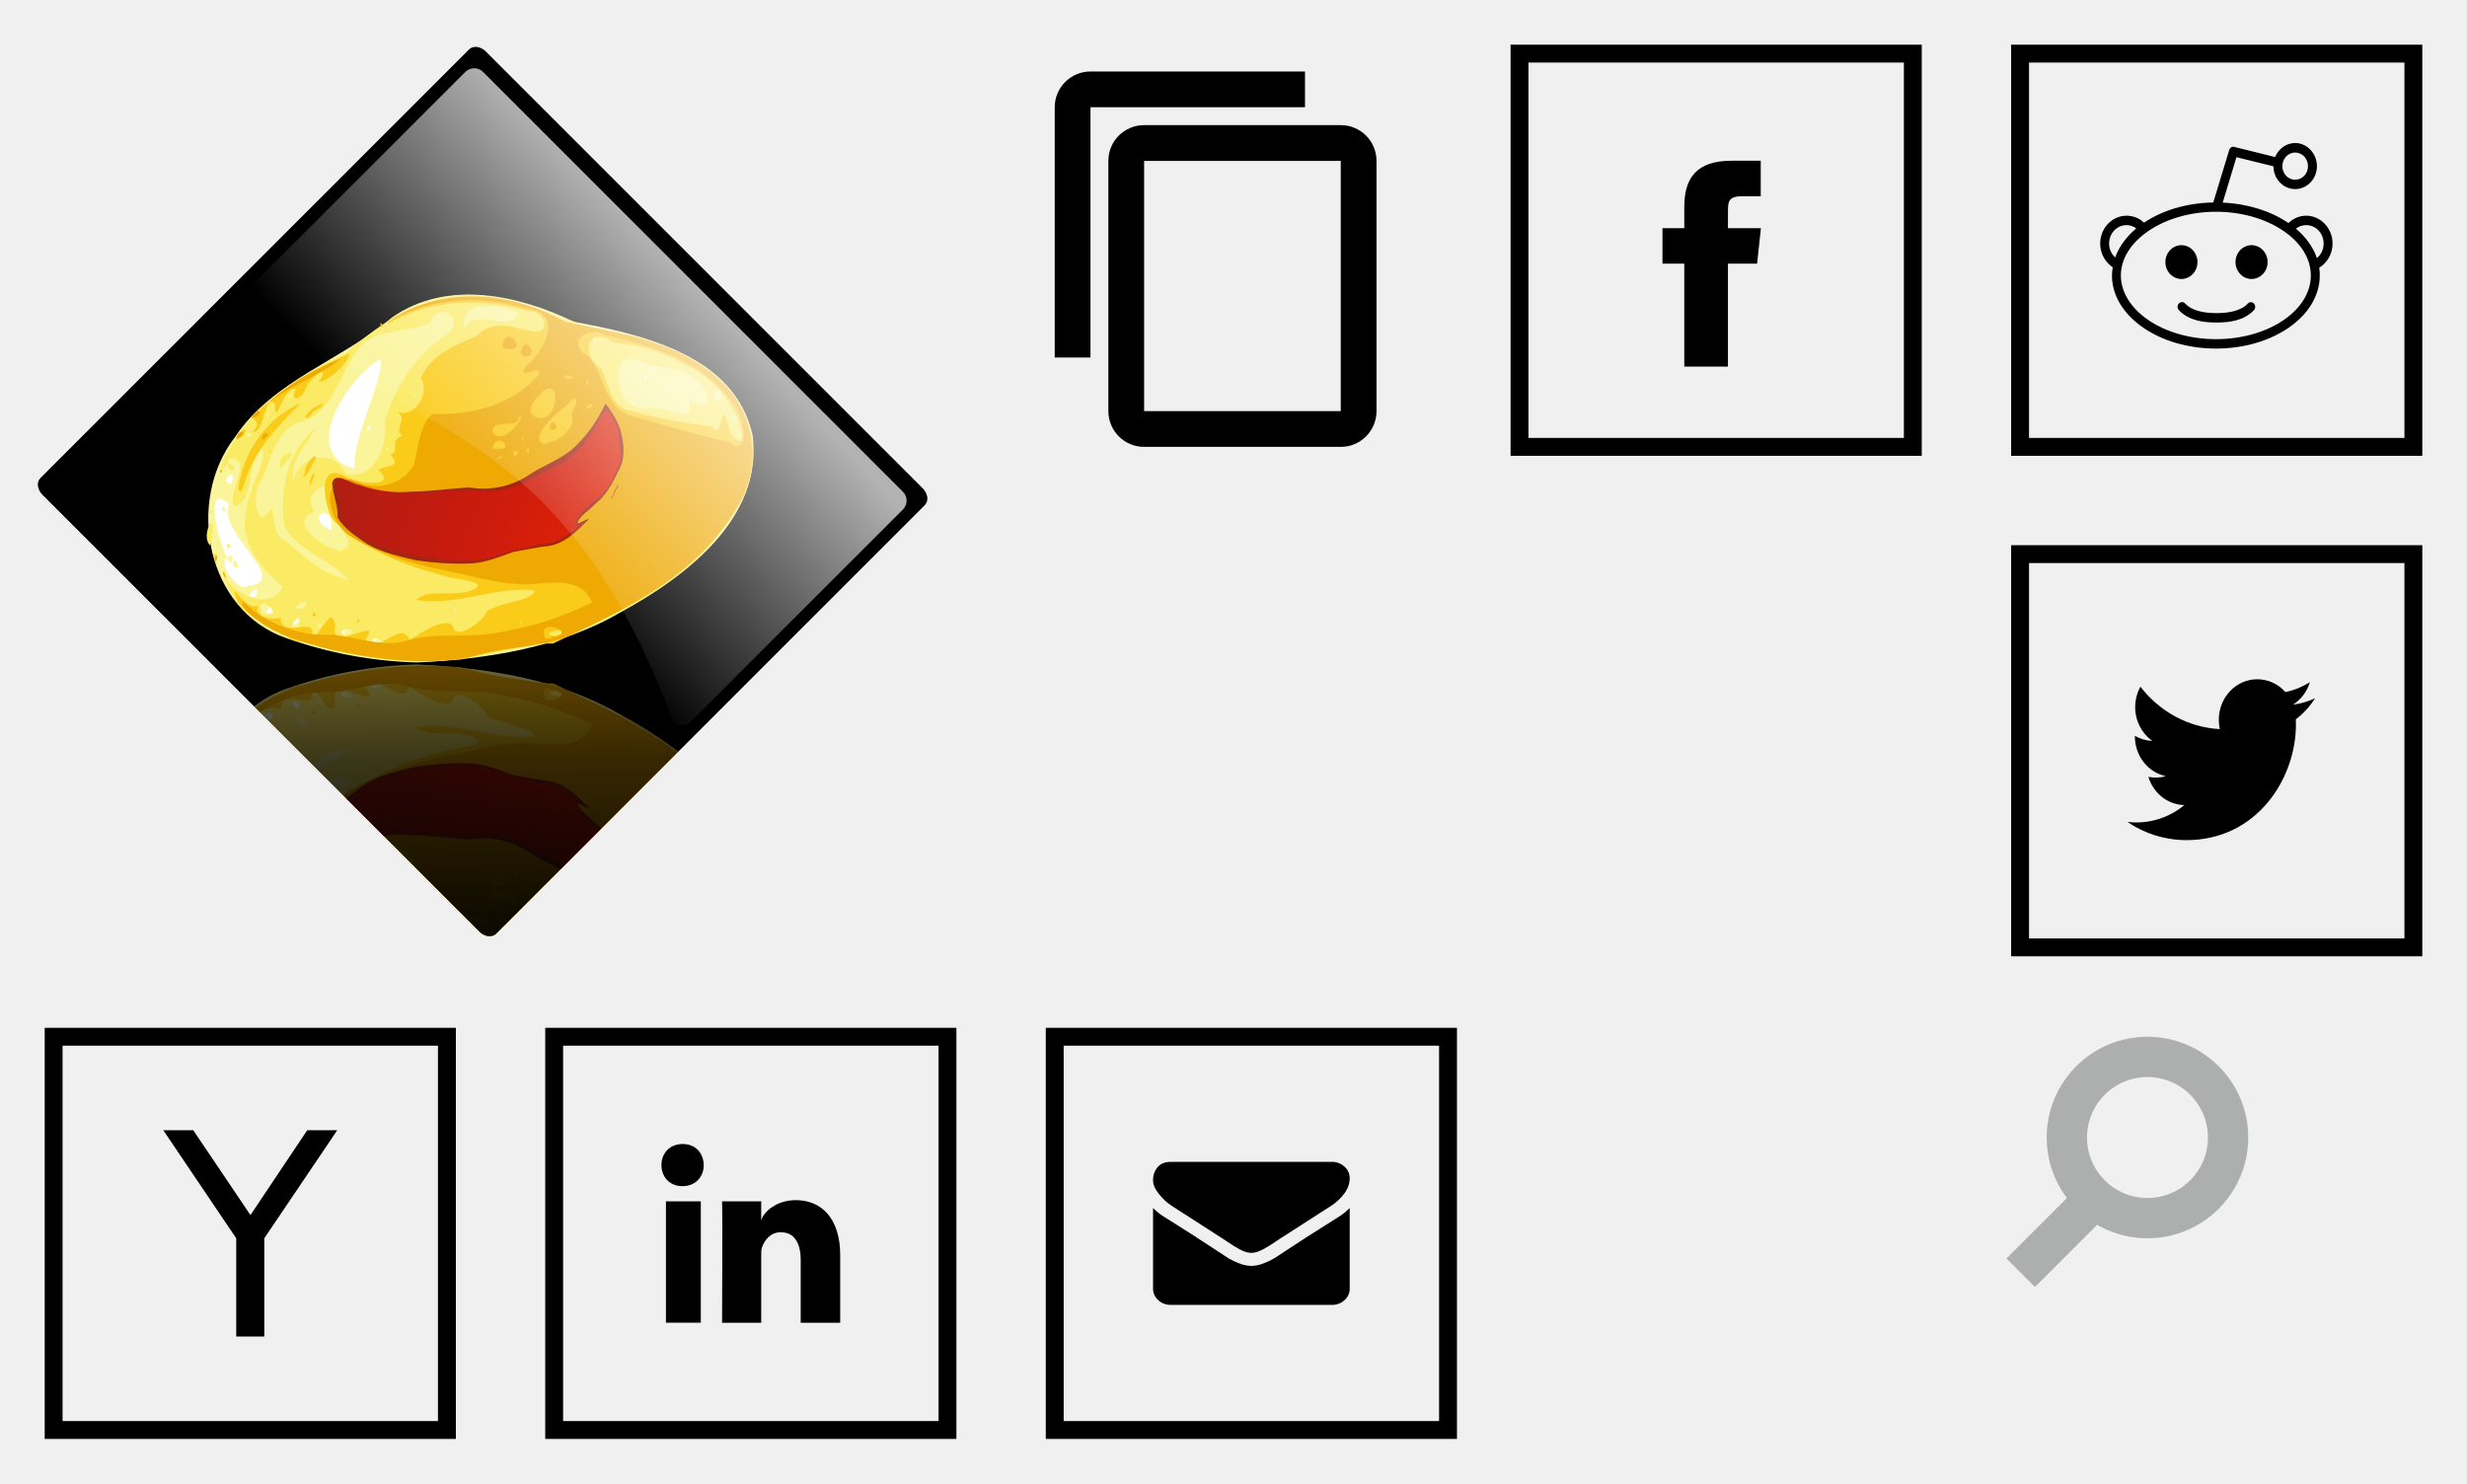
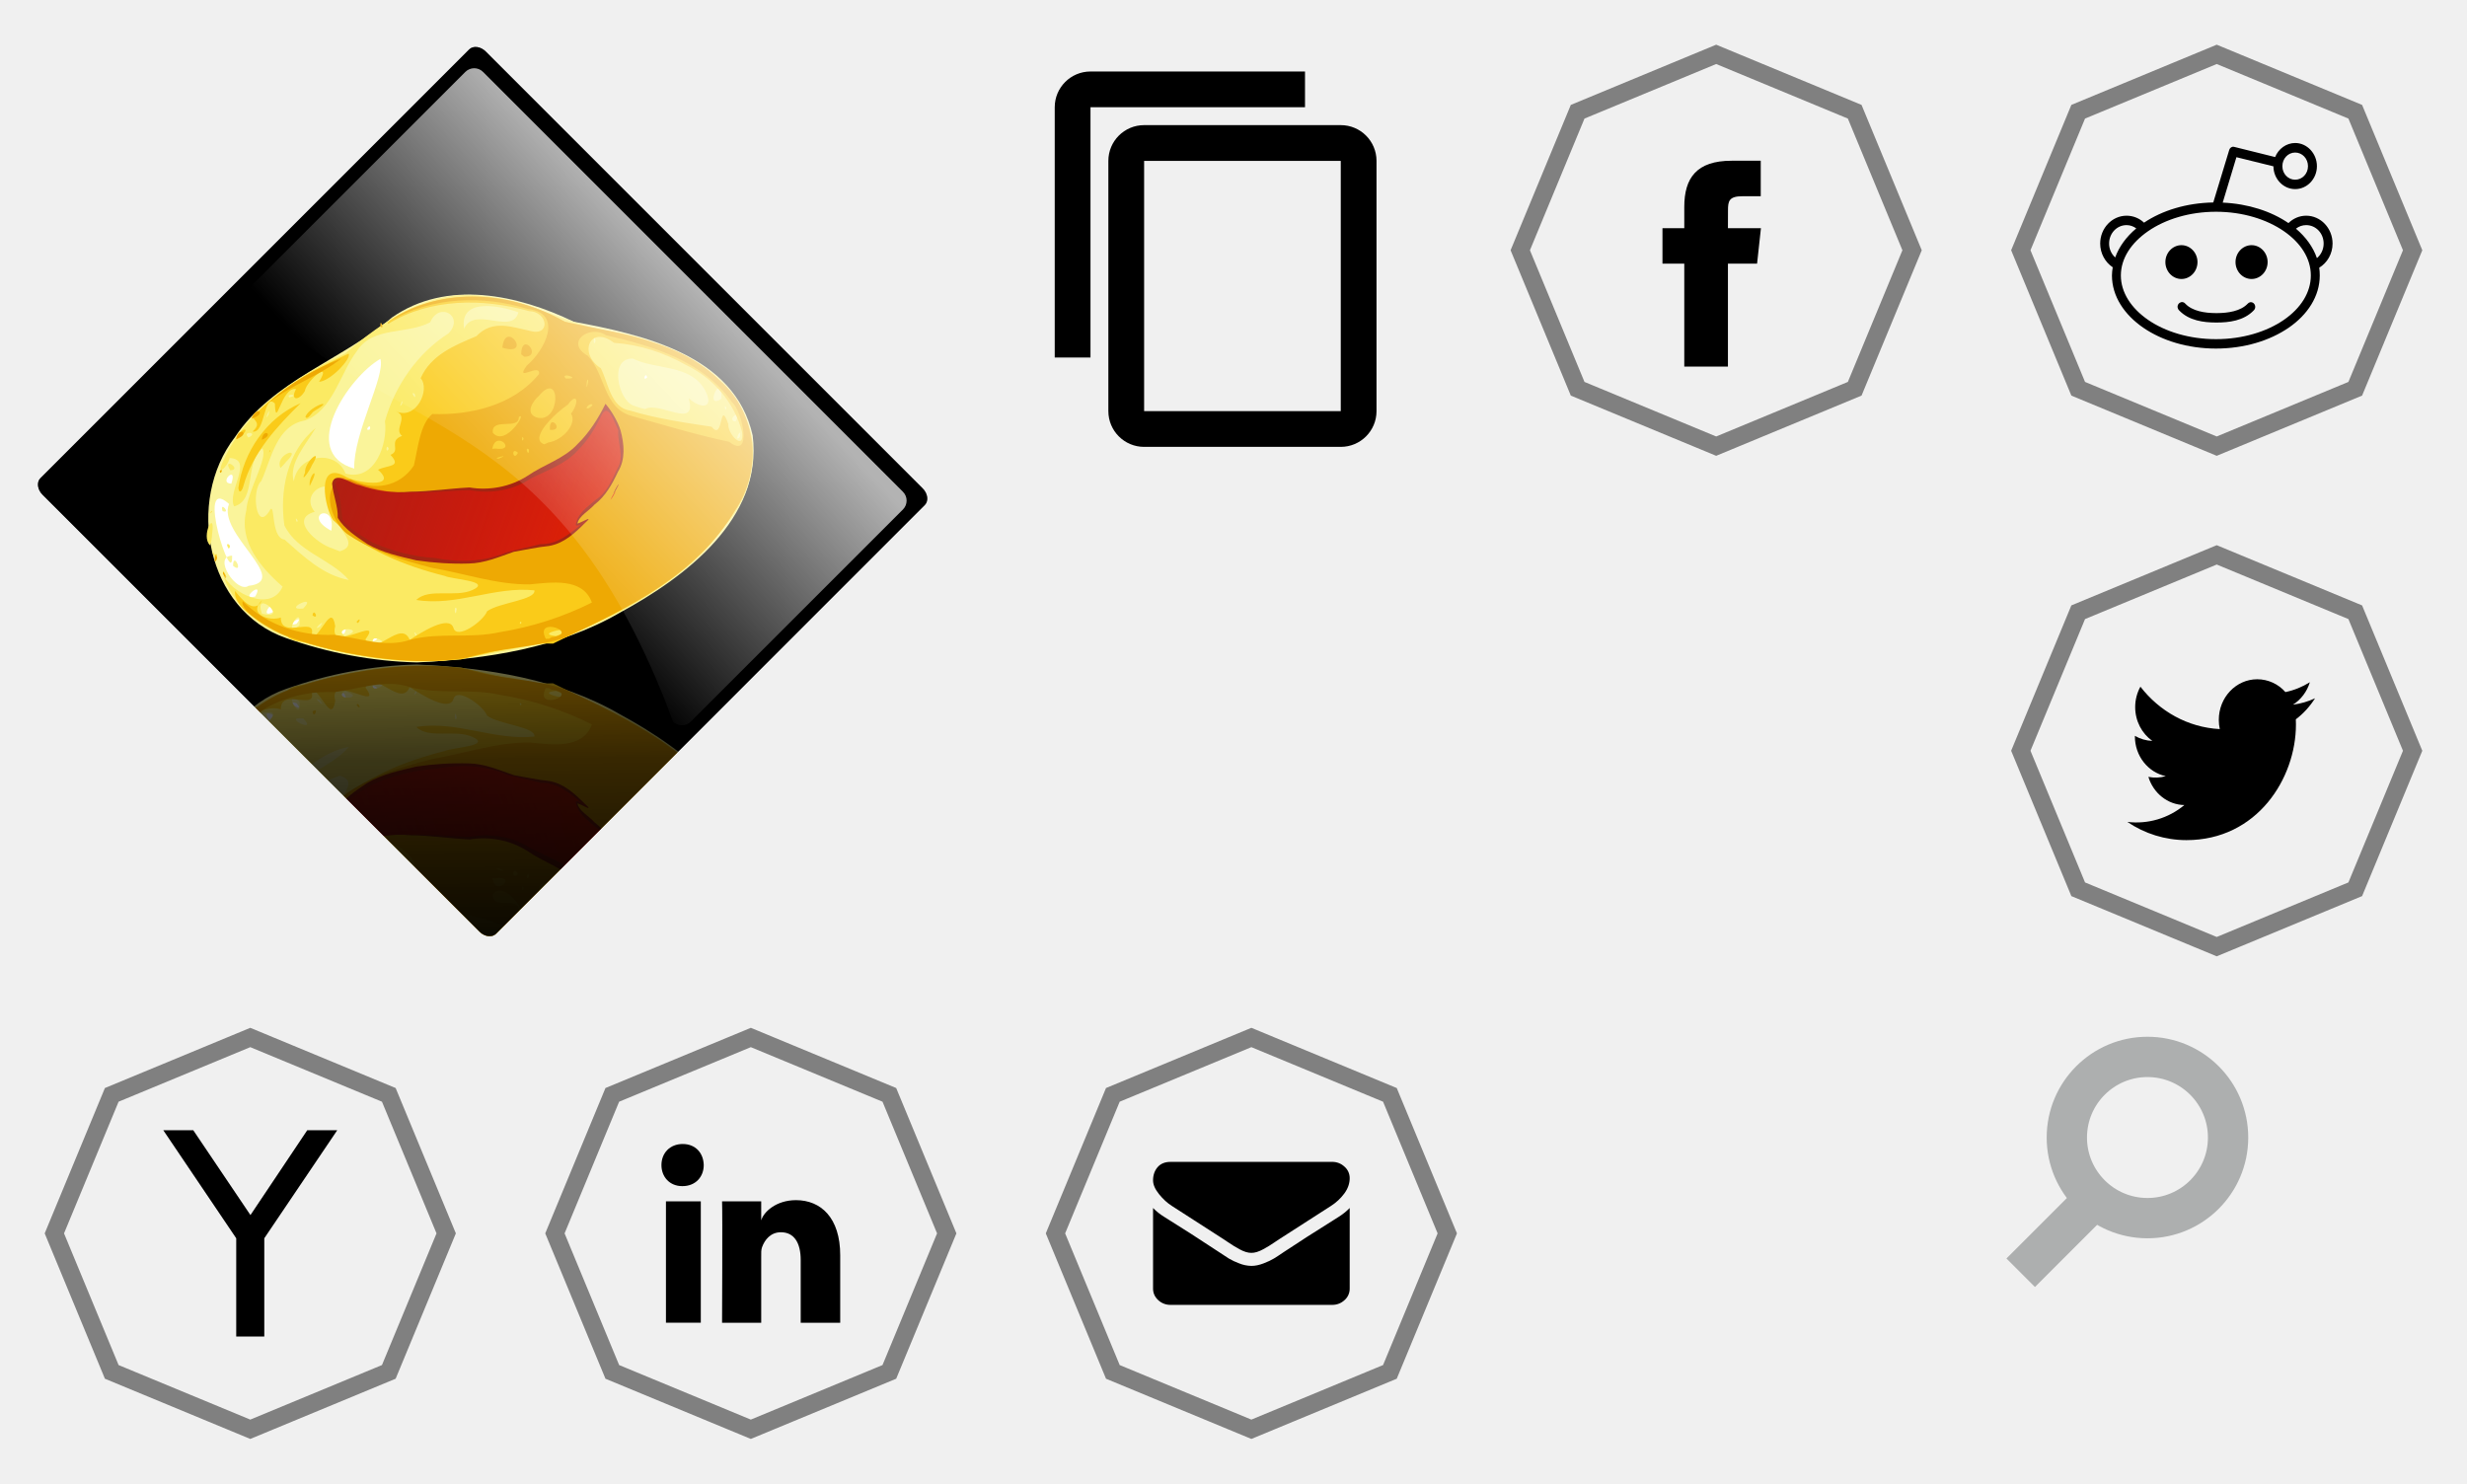
<svg xmlns="http://www.w3.org/2000/svg" xmlns:xlink="http://www.w3.org/1999/xlink" width="138" height="83" viewBox="0 0 138 83">
  <svg height="29" width="28" viewBox="-2 -2 28 29" id="copy" x="54">
    <path d="M0-23h48v48H0z" fill="none" />
    <path d="M17 2H5a2 2 0 0 0-2 2v14h2V4h12zm2 3H8a2 2 0 0 0-2 2v14a2 2 0 0 0 2 2h11a2 2 0 0 0 2-2V7a2 2 0 0 0-2-2zm0 16H8V7h11z" />
  </svg>
-   <svg height="28" width="28" viewBox="-2 -2 28 28" id="facebook" x="82">
-     <path fill="none" stroke="#000" stroke-width="1" d="M1 1h22v22H1z" />
+   <svg width="28" height="28" viewBox="-2 -2 28 28" id="facebook" x="82">
    <path d="M12.658 18.51h-2.442v-5.76h-1.22v-1.984h1.22V9.574c0-1.618.689-2.582 2.647-2.582h1.63v1.986h-1.019c-.762 0-.813.277-.813.795l-.003.993h1.846l-.216 1.984h-1.63v5.76z" fill-rule="evenodd" />
+     <path d="M22.959 12l-3.21 7.749L12 22.959l-7.749-3.21L1.041 12l3.21-7.749L12 1.041l7.749 3.21z" style="font-variation-settings:normal" color="#000" overflow="visible" stroke="gray" fill="none" />
  </svg>
-   <svg height="28" width="28" viewBox="-2 -2 28 28" id="hackernews" y="55">
-     <path fill="none" stroke="#000" d="M1 1h22v22H1z" />
+   <svg width="28" height="28" viewBox="-2 -2 28 28" id="hackernews" y="55">
    <path d="M7.133 6.228H8.81l3.2 4.748 3.178-4.748h1.678l-4.082 6.046v5.498h-1.57v-5.498z" style="-inkscape-font-specification:MetaPlusNormal-Roman" font-weight="500" font-size="21.537" font-family="MetaPlusNormal-" />
+     <path style="font-variation-settings:normal" d="M22.959 12l-3.21 7.749L12 22.959l-7.749-3.21L1.041 12l3.21-7.749L12 1.041l7.749 3.21z" color="#000" overflow="visible" stroke="gray" fill="none" />
  </svg>
-   <svg width="28" height="28" viewBox="-2 -2 28 28" id="linkedin" x="28" y="55">
-     <path fill="none" stroke="#000" d="M1 1h22v22H1z" />
+   <svg height="28" width="28" viewBox="-2 -2 28 28" id="linkedin" x="28" y="55">
    <path d="M7.252 10.207h1.95v6.792h-1.95zm.925-.85h-.014C7.457 9.357 7 8.837 7 8.18 7 7.509 7.471 7 8.19 7c.72 0 1.162.508 1.176 1.178 0 .658-.456 1.179-1.189 1.179zM17 17h-2.21v-3.516c0-.92-.346-1.547-1.106-1.547-.582 0-.905.423-1.055.832-.057.146-.048.35-.048.555V17h-2.19s.029-6.227 0-6.793h2.19v1.066c.13-.466.829-1.132 1.945-1.132 1.386 0 2.474.978 2.474 3.081z" fill-rule="evenodd" />
+     <path style="font-variation-settings:normal" d="M22.959 12l-3.21 7.749L12 22.959l-7.749-3.21L1.041 12l3.21-7.749L12 1.041l7.749 3.21z" color="#000" overflow="visible" stroke="gray" fill="none" />
  </svg>
-   <svg width="28" height="28" viewBox="-2 -2 28 28" id="mail" x="56" y="55">
-     <path fill="none" stroke="#000" d="M1 1h22v22H1z" />
+   <svg height="28" width="28" viewBox="-2 -2 28 28" id="mail" x="56" y="55">
    <path d="M7.556 10.466l1.258.81c.7.448 1.236.794 1.608 1.036l.261.174c.133.089.244.16.332.216.088.055.194.116.319.184.125.068.242.12.353.154.11.034.213.05.307.05h.012c.094 0 .197-.016.307-.05a1.93 1.93 0 0 0 .353-.154 6.552 6.552 0 0 0 .65-.4l.262-.174 2.872-1.846c.3-.193.549-.426.75-.699.2-.273.3-.559.3-.858a.84.84 0 0 0-.292-.642.988.988 0 0 0-.69-.267H7.482c-.315 0-.557.098-.727.295-.17.197-.255.444-.255.74 0 .238.113.496.338.775.225.278.464.497.718.656zm9.33.608c-1.342.84-2.361 1.494-3.057 1.96-.233.16-.422.283-.568.372-.145.09-.338.18-.58.273-.241.093-.466.14-.675.14h-.012a1.89 1.89 0 0 1-.675-.14 3.62 3.62 0 0 1-.58-.273 14.496 14.496 0 0 1-.568-.372 123.51 123.51 0 0 0-3.051-1.96 3.198 3.198 0 0 1-.62-.494v4.51c0 .25.096.465.288.643a.985.985 0 0 0 .694.267h9.036c.27 0 .501-.089.694-.267a.844.844 0 0 0 .288-.642V10.58c-.176.181-.38.346-.614.494z" fill-rule="evenodd" />
+     <path style="font-variation-settings:normal" d="M22.959 12l-3.21 7.749L12 22.959l-7.749-3.21L1.041 12l3.21-7.749L12 1.041l7.749 3.21z" color="#000" overflow="visible" stroke="gray" fill="none" />
  </svg>
-   <svg width="28" height="28" viewBox="-2 -2 28 28" id="reddit" x="110">
-     <path fill="none" stroke="#000" d="M1 1h22v22H1z" />
+   <svg height="28" width="28" viewBox="-2 -2 28 28" id="reddit" x="110">
    <path d="M10.04 14.898a.196.196 0 0 0-.028.008.263.263 0 0 0-.197.31c.01.053.036.102.074.14.56.591 1.395.685 2.062.687h.051c.671 0 1.51-.09 2.077-.687a.274.274 0 0 0 .004-.372.24.24 0 0 0-.206-.078.248.248 0 0 0-.145.084c-.395.416-1.09.523-1.708.526h-.029a.09.09 0 0 0-.014 0h-.037c-.615-.003-1.308-.111-1.7-.526a.244.244 0 0 0-.203-.092zm3.91-3.182c-.495 0-.899.425-.899.946 0 .521.404.946.898.946s.898-.425.898-.946c0-.52-.404-.946-.898-.946zm-3.924 0c-.494 0-.898.425-.898.946 0 .521.404.946.898.946s.898-.425.898-.946c0-.521-.404-.946-.898-.946zm6.978-1.122c.543 0 .977.457.977 1.03 0 .333-.148.627-.376.817-.212-.621-.624-1.183-1.173-1.648a.913.913 0 0 1 .572-.199zm-10.047 0c.205 0 .387.071.543.184-.547.458-.96 1.013-1.18 1.625a1.045 1.045 0 0 1-.34-.779c0-.573.434-1.03.977-1.03zm5.002-.748c1.492 0 2.835.425 3.793 1.084.958.66 1.512 1.532 1.512 2.48s-.554 1.83-1.512 2.488c-.958.659-2.301 1.076-3.793 1.076s-2.836-.417-3.793-1.076c-.958-.659-1.528-1.54-1.528-2.488s.57-1.82 1.528-2.48c.957-.659 2.3-1.084 3.793-1.084zm4.43-3.312c.399 0 .716.342.716.763 0 .422-.317.756-.717.756-.4 0-.716-.334-.716-.756 0-.421.316-.763.716-.763zm0-.534c-.5 0-.936.326-1.122.786l-2.273-.565a.254.254 0 0 0-.08-.015.254.254 0 0 0-.217.191l-.89 2.93c-1.498.027-2.856.445-3.873 1.13a1.42 1.42 0 0 0-.977-.39c-.813 0-1.476.7-1.476 1.557 0 .557.283 1.05.702 1.328a2.93 2.93 0 0 0-.044.458c0 1.166.696 2.197 1.752 2.923 1.055.725 2.488 1.167 4.068 1.167 1.58 0 3.012-.442 4.068-1.167 1.055-.726 1.737-1.757 1.737-2.923 0-.146-.009-.294-.03-.435.446-.27.746-.773.746-1.35 0-.858-.663-1.558-1.476-1.558-.385 0-.73.158-.992.413-.97-.663-2.253-1.081-3.677-1.145l.767-2.541 2.07.51c.005.703.549 1.275 1.216 1.275.67 0 1.217-.575 1.217-1.282 0-.706-.547-1.297-1.217-1.297z" fill-rule="evenodd" />
+     <path style="font-variation-settings:normal" d="M22.959 12l-3.21 7.749L12 22.959l-7.749-3.21L1.041 12l3.21-7.749L12 1.041l7.749 3.21z" color="#000" overflow="visible" stroke="gray" fill="none" />
  </svg>
  <svg width="18" height="18" viewBox="-2 -2 18 18" id="search" x="110" y="56">
    <g transform="matrix(-1.12748 0 0 1.12748 13.763 0)" fill="none" stroke="#adafaf" stroke-width="2">
      <path d="M11.29 11.71l-4-4" />
      <circle r="4" cy="5" cx="5" />
    </g>
  </svg>
  <svg width="54" height="55" viewBox="-2 -2 50.88 51.81" id="strawhat">
    <defs>
      <clipPath clipPathUnits="userSpaceOnUse" id="he">
        <use xlink:href="#ha" transform="matrix(1 0 0 -1 0 926.188)" width="1" height="1" />
      </clipPath>
      <linearGradient id="hb">
        <stop offset="0" stop-color="#e0060f" stop-opacity=".188" />
        <stop offset="1" stop-color="#e02306" />
      </linearGradient>
      <linearGradient xlink:href="#hc" id="hg" x1="707.338" y1="241.86" x2="550.228" y2="87.801" gradientUnits="userSpaceOnUse" />
      <linearGradient id="hc">
        <stop offset="0" />
        <stop offset=".66" stop-opacity=".737" />
        <stop offset="1" stop-opacity=".489" />
      </linearGradient>
      <linearGradient xlink:href="#hd" id="hi" gradientUnits="userSpaceOnUse" gradientTransform="rotate(45 552.985 -471.58) scale(2.94236 2.96348)" x1="322.939" y1="22.012" x2="320.743" y2="93.89" />
      <linearGradient id="hd">
        <stop offset="0" stop-color="#fff" />
        <stop offset="1" stop-color="#fff" stop-opacity="0" />
      </linearGradient>
      <linearGradient xlink:href="#hb" id="hh" gradientUnits="userSpaceOnUse" gradientTransform="matrix(.9856 0 0 .89893 6.03 57.583)" x1="204.593" y1="532.234" x2="453.816" y2="532.234" />
    </defs>
    <g transform="translate(-3.959 -4.285) scale(.08044)">
      <rect transform="rotate(45)" height="410.72" x="277.529" y="-198.372" ry="6.736" rx="8.657" width="422.202" id="ha" fill="#000" fill-opacity="1" fill-rule="evenodd" stroke="#fff" stroke-width="0" stroke-linejoin="miter" stroke-miterlimit="4" stroke-dasharray="none" stroke-opacity="1" />
      <use clip-path="url(#he)" height="1052.362" width="744.094" transform="matrix(1 0 0 -1 0 926.188)" xlink:href="#hf" opacity=".884" />
      <rect width="422.202" rx="8.657" ry="6.736" y="-198.372" x="277.529" height="410.72" transform="rotate(45)" fill="url(#hg)" fill-rule="evenodd" />
      <g id="hf">
        <path d="M114.286 585.934c-3.036 19.263-3.027 38.998.545 58.181 1.502 16.179 7.973 31.69 18.628 43.968 7.672 9.251 19.357 13.974 27.976 22.274 10.71 11.537 26.173 18.157 41.876 18.17 12.526 2.676 25.695 6.016 38.295 1.764 13.532-3.342 27.029-6.942 40.804-9.015 8.54-1.305 19.254-.622 25.06-8.148 8.227-10.2-3.534-17.232-12.677-18.683-28.886-10.623-58.364-21.521-82.787-40.793-17.96-11.694-39.508-16.96-56.69-29.927-12.442-9.54-13.656-27.356-25.2-37.505-4.836-2.785-10.757-1.802-15.83-.286zM439.286 392.362c-4.777-.317-8.044 3.267-11.429 10.714-3.73 8.208 12.984 13.765 17.857 15.715 10.308 4.123 10.89-.888 15.715-7.857 5.375-7.765-11.417-17.068-16.429-18.572-.51-.153-.952-.476-1.429-.714" fill="#fff" transform="rotate(19.983 422.312 643.114) scale(.72276)" />
        <path d="M206.429 603.076c-8.694-1.618-10.633 3.675-15.715 12.143-2.064 3.44.846 10.656 1.429 13.572 1.949 9.743 22.084 13.933 28.571 16.428 8.916 3.43 8.685-5.291 10-11.428 3.806-17.76 1.158-21.921-13.571-29.286-2.755-1.377-7.694-1.126-10.714-1.429z" fill="#fff" transform="rotate(19.983 422.312 643.114) scale(.72276)" />
        <path d="M208.571 449.505l-27.142 43.571c6.21 24.764-13.563 48.841-4.34 73.48 5.44 8.417 2.749 21.025 11.524 27.015 12.39 4.615 25.772-4.229 36.595-9.734 16.759-12.598 22.332-34.43 24.773-54.227-1.461-9.985-7.275-19.01-6.307-29.477-.895-17.855-5.685-37.285-20.25-48.9-1.199-3.054-20.777-7.185-14.853-1.728z" fill="#fff" fill-rule="evenodd" transform="rotate(19.983 422.312 643.114) scale(.72276)" />
        <path d="M217.636 733.599c-76.837 1.125-128.138-85.5-105.878-155.337 14.72-60.274 67.25-98.492 96.728-150.647 34.892-49.566 100.218-58.37 156.253-52.664 63.097-10.444 147.536-21.404 187.6 41.47 34.695 67.889-13.587 141.649-58.112 192.041-41.164 49.275-99.26 80.905-157.61 105.385-38.274 12.852-78.62 19.43-118.98 19.752zm4.412-15.337c4.947-13.22-11.503 8.036 0 0zm-22.87-3.678c-3.579-17.024-12.277 14.3 0 0zm66.657-3.075c.974-12.859-7.303 7.664 0 0zm-87.406-3.718c3.1-18.387-13.509 8.92 0 0zm116.625-.552c2.856-15.76-7.788 9.067 0 0zm-125.625-6.5c35.55-17.613-43.192-34.864-42-63.7-39.321-16.19 30.981 73.803 18.644 43.064-16.977 6.835 15.986 31.242 23.356 20.637zm-19.396-12.249c-4.702-13.209 12.44 4.351 0 0zm-25.917-43.345c-6.09-8.386 8.814.018 0 0zm79.122 51.896c-5.275-8.87-5.188 10.145 0 0zm19.609-68.857c-4.634-26.722-30.974-4.376 0 0zm-99.757-9.143c-.328-19.239-11.914 3.937 0 0zm-4.154-28.085c-8.89 3.903 8.274 6.978 0 0zm104.204-22.855c-11.723-29.733-1.98-88.652-11.709-101.58-21.45 25.277-41.19 105.208 11.709 101.58zm1.289-38.342c-1.38-7.112-4.967 4.641 0 0zm220-129.968c-3.01-5.6-3.113 5.68 0 0z" fill="#faf49a" transform="rotate(19.983 422.312 643.114) scale(.72276)" />
        <path d="M216.976 732.167c-27.686.234-56.052-11.457-73.327-33.52 13.766 13.976 53.37 18.08 55.034-7.77-24.386-9.458-51.406-24.61-54.482-53.471-5.258-17.016 2.64-51.826-5.637-58.088-11.115 17.55 11.537 45.982-6.018 58.184-11.032-10.343 2.642-46.297-18.757-39.874.955 9.357-6.395 20.64-4.615 4.14 3.845-50.896 35.83-94.188 70.76-129.145 21.98-39.06 51.172-80.122 97.415-91.066 42.9-12.05 88.175-1.243 131.468-11.13 45.537-5.906 99.77-4.5 132.331 32.875 23.294 25.951 28.818 64.655 16.32 96.838-17.24 61.873-62.806 110.81-109.85 152.186-29.672 18.103-59.135 36.873-90.176 52.497-44.086 19.41-92.626 26.326-140.466 27.344zm8.077-13.497c-4.88-21.406-11.095 18.17 0 0zm-35.624 1.62c27.096-2.531-15.918-19.794 0 0zm53.43-6.844c3.752-11.873-6.755 8.232 0 0zm23.981.268c18.186-13.835-14.384-4.807 0 0zm26.726-1.494c23.267-4.27-9.058-11.995 0 0zm-70.523-9.084c8.335-18.725-18.33 8.904 0 0zm104.232-13.376c-6.66-3.731 3.462 5.31 0 0zm-74.162-25.058c-22.582-12.58-52.36-7.84-71.901-26.596-14.922-27.915-20.61-64.17-3.559-92.471-2.832 16.231-12.31 38.32-2.014 52.112-5.005-24.197 25.557-40.846 41.678-22.702 27.352-2.097 27.02-38.233 17.294-56.87-2.385-33.337 6.573-67.873 27.021-94.565 8.576-19.341-17.886-24.817-19.075-3.779-15.922 18.034-47.891 20.916-53.628 47.566-7.415 24.063-2.06 58.067-22.614 74.866-22.976 13.41-16.726 43.061-18.523 65.268-5.815 10.503 11.231 45.302 16.156 23.374 1.61-13.087 8.816 22.245 21.854 19.312 21.314 8.39 43.846 18.42 67.31 14.485zm-92.984-74.249c-9.68-9.637 12.705-27.026 2.86-7.057-.714 2.45-1.786 4.75-2.86 7.057zm193.8 65.338c-4.735-3.634 2.498 10.819 0 0zm-117.5-12.729c21.163-15.562-28.952-21.603-17.544-42.808-11.048-22.685-36.344 5.105-16.004 16.904-20.35 14.487 12.349 26.634 26.462 25.718l2.381.102zm-45.553-13.357c-4.911-3.757 1.59 4.999 0 0zm-67.447-55.29c7.9-7.96-8.444-3.78 0 0zm10-26.124c-1.24-9.57-1.691 10.804 0 0zm113-7.714c-4.24-5.101-1.01 6.345 0 0zm-100.63-13.036c9.04-5.86-4.835-2.216 0 0zm98.023-29.012c-.53-9.118-2.062 6.998 0 0zm7.607-12.856c-5.8-1.472 5.147 6.655 0 0zm201-58.341c9.486-11.48 51.662 1.835 33.856-22.866 14.674 6.03 25.519.376 10.965-12.243-20.487-17.203-47.343-1.619-70.826-4.17-20.826 7.006.567 39.508 14.477 39.811 3.852.167 7.699-.155 11.528-.532zm89.5-5.541c-2.083-11.533-3.64 7.895 0 0zm-268.5-6.941c1.445-23.035 43.368-9.03 41.145-30.786-16.69.02-55.381 5.121-41.145 30.786zm260-4.996c2.19-15.197-9.215 2.134 0 0zm-12-8.622c-4.14-4.775.634 4.913 0 0zm-7-6.487c-8.554-24.507-11.695 16.08 0 0zm-125.162-9.855c-4.575-9.84-.353 7.918 0 0zm-259.11 300.828c-7.082-8.284 9.502 5.036 0 0zm-6.062-7.594c-11.314-4.728-6.783-33.942-1.795-10.331 1.03 3.344 1.833 6.808 1.795 10.331zm16.94-2.915c-6.986-5.083 2.506-4.77 0 0zm-22.951-67.247c-11.94-9.586 10.64-4.444 0 0z" fill="#fbea63" transform="rotate(19.983 422.312 643.114) scale(.72276)" />
        <path d="M218.212 731.816c-19.028-2.63-54.23-5.604-58.743-22.557 7.33 4.595 24.172 14.892 25.902-.406-8.09 16.69 13.243 15.768 21.396 8.896 7.026 20.167 32.605-16.344 31.605 8.385 8.685-3.991 6.626-37.368 17.39-17.9 2.622 26.986 38.026-25.873 29.887 1.93 14.21 13.008 23.631-28.765 37.859-13.3 7.248-9.625 25.554-33.71 33.463-23.86 6.638 9.784 23.555-14.986 23.58-24.545 7.755-11.334 38.239-24.7 33.831-32.434-35.297 8.736-61.639 38.142-97.708 44.764 7.143-14.409 32.435-13.823 44.707-25.757 14.824-14.236-21.103-2.609-27.825-3.526-37.607 3.884-77.569 2.597-112.558-13.039-11.001-7.948-32.95-44.949-4.143-41.09 11.317 3.046 51.477-6.051 26.897-15.663 7.235-7.478 19.65-9.463 6.052-16.536 7.933-7.258-6.68-10.779 3.994-19.76-9.716-2.848.297-18.594-12.931-19.133 20.118 1.993 22.829-29.375 10.866-35.746 1.495-23.027 18.78-38.63 34.432-53.072 8.539-19.602 27.807-18.863 44.483-21.187 19.066-1.76 8.846-22.016-7.246-16.533-43.458 3.29-88.219 19.49-116.114 54.428-4.945.016 15.132-21.985 22.311-26.374 34.411-27.672 81.24-37.62 124.383-30.062 28.443-.884 55.909-10.695 84.563-9.467 42.324-2.911 89.376 11.387 112.813 48.996 20.19 33.022 10.356 73.402-2.295 107.206-21.944 51.796-64.008 91.266-102.288 131.15-27.415 8.943-49.892 27.02-73.644 42.112-42.303 19.445-88.095 30.45-134.488 33.697-6.73-.062-14.012 3.352-20.43.383zm228.717-83.522c27.179-22.754-24.21 6.04 0 0zm-33.5-.503c-1.805-3.403-1.66 4.053 0 0zm26.965-214.603c25.014-1.279 52.171-7.028 74.271-11.486 15.31 9.495-2.862-27.358 13.387-7.426 2.64 9.18 22.845 18.48 14.03 2.22-15.737-22.477-40.889-36.692-68.057-39.43-22.694-3.778-46.286-3-68.447 3.388-26.332-8.276-27.56 20.252-3.4 25.79 10.924 10.078 20.636 30.761 38.216 26.944zM233.095 706.124c-1.746-7.594 7.8 2.18 0 0zm-89.166-7.944c-3.604-6.397 10.285 7.594 0 0zm128.687-.452c3.068-7.644 2.701 3.902 0 0zM131.57 685.646c.014-6.997 4.647 6.927 0 0zm-17.062-36.439c1.21-3.565.068 4.7 0 0zm15.94-28.617c-6.947-32.33 2.27-68.702 26.754-91.575-13.16 27.7-25.6 57.27-23.077 88.607.394 2.847-.65 8.76-3.677 2.968zm-21.02-8.8c2.298-4.224 2.298 4.226 0 0zm81.184-15c-4.555-8.883 2.288-20.495.42-3.958zm-8.183-10.149c-4.046-9.121 7.988-28.558 3.592-8.227.249 3.794-4.277 20.733-3.592 8.227zm-68.943-6.919c.695-14.804 11.521-14.447 0 0zm32.022-.515c1.21-3.565.068 4.7 0 0zm-20.504-11.18c7.787-14.217-11.395-7.587-1.471-18.837 14.182-29.464 36.11-54.527 59.213-77.31 4.252 3.055-7.094 29.222-16.473 33.183 4.844-23.131-11.067 1.853-9.262 12.48-2.073 10.642-9.946 12.268-8.06.763-13.55 2.313-4.064 42.49-13.577 18.901-13.262-6.098 1.548 28.978-10.37 30.82zm40.425-29.076c.781-11.338 21.247-26.028 5.757-7.383-1.495 1.479-2.859 10.882-5.757 7.383z" fill="#facb19" transform="rotate(19.983 422.312 643.114) scale(.72276)" />
        <path d="M217.96 731.681c-14.661.504-49.277-7.023-48.677-16.082 27.529 12.981 60.055 12.052 87.832.48 22.632-5.353 47.898-4.245 66.91-19.578 22.618-15.577 50.623-19.258 73.712-34.062 25.68-14.286 49.186-32.482 69.399-53.814-15.625-18.885-41.134-4.425-58.607 3.752-28.226 10.629-58.927 10.861-88.342 16.194-26.68 2.554-54.298 4.21-80.516-2.018-20.155-3.985-45.48-39.382-15.921-48.226 22.783 3.28 43.835-8.433 49.257-31.323-1.728-15.304-7.727-37.438-.212-49.594 33.323-10.87 66.439-32.662 78.498-67.101-2.117-10.8-18.666 15.768-13.024-3.478 10.62-18.39 15.507-56.534-17.147-48.422-42.105 1.927-84.627 19.226-112.303 51.726 32.953-45.838 94.853-61.64 148.536-52.435 49.684-6.737 103.226-19.69 150.98 2.498 40.816 15.686 63.146 63.807 52.315 105.552-12.762 65.625-60.233 116.524-106.371 161.702-23.684 18.417-52.524 28.633-76.51 46.74-35.593 20.328-76.645 29.691-116.995 35.048a375.743 375.743 0 0 1-42.814 2.441zm225.724-81.156c24.214-12.375-22.338-13.29-4.583 3.3l2.753-1.1zM343.179 514.847c10.078-9.072-7.289 2.955 0 0zm-5.933-7.556c20.293-4.09-5.617-16.855-2.618 1.188zm20.502-3.394c-8.495-3.614-1.187 9.631 0 0zm8.493-6.044c-5.715-2.372 2.637 7.755 0 0zm-36.128-3.228c15.403 8.834 22.95-29.861 17.273-21.465 4.496 11.55-23.625 8.385-17.273 21.465zm50.512-9.061c11.647-6.342 18.722-25.234 10.128-31.453 3.688-10.231-.768-22.21-5.528-6.558-6.941 9.332-23.488 41.325-7.72 40.98zm-2.732-11.111c-6.707-14.841 13.89-3.617 0 0zm-19.641 16.005c-3.283-5.325-.449 5.386 0 0zm-23.405-12.274c11.54-3.086-7.931 2.685 0 0zm27.316-10.143c23.758-.883 6.566-49.63-4.314-18.932-3.349 6.015-6.471 18.638 4.314 18.932zm41.816-23.738c6.293-7.32-2.002-5.054-1.713.442zm38.752-6.994c30.568-2.246 61.212-3.961 91.593-8.181 25.934 8.453 1.827-30.24-9.877-34.671-37.259-26.03-85.215-23.43-128.036-17.959-17.54-4.434-33.276 19.038-9.407 23.055 20.64 9.813 29.509 39.732 55.727 37.756zm-67.302-11.518c15.308-4.817-7.937-3.987 0 0zm20-4.7c-3.626-6.233 2.453 14.725 0 0zM143.987 698.259c-2.663-5.76 9.475 9.65 0 0zm-12.364-12.528c4.55-1.921 1.894 11.125 0 0zm-22.194-73.94c1.819-4.93 1.79 4.8 0 0zm4.032-32.069c-2.556-11.764 11.46-10.088 0 0zm22.003-7.525c-2.75-10.746 9.547-8.473 0 0zm-15.398-14.906c.533-13.89 12.134-8.468 0 0zm10.363-19.699c11.626-22.83 28.579-42.598 47.753-59.437-13.5 21.702-34.092 37.859-47.753 59.437zm71-98.683c-3.736-8.19 5.41 2.159 0 0zm128.547-19.902c-6.988-20.323 19.322-4.585 3.405 1.059l-3.405-1.059zm-18.081.16c-6.433-25.492 29.151-1.387 0 0z" fill="#eea903" transform="rotate(19.983 422.312 643.114) scale(.72276)" />
        <path d="M257.633 628.303c-11.494-2.896-23.839-5.511-33.258-13.116-3.314-10.09-11.07-17.976-15.484-27.597-1.94-11.886 16.299-5.273 23.784-7.002 15.626-.043 31.222-3.502 45.331-10.13 16.845-6.295 32.668-14.998 49.2-21.975 18.032-3.325 34.814-13.337 45.893-27.987 10.342-14.595 25.664-25.564 32.726-42.48 6.506-13.44 9.662-28.313 11.307-42.965 7.442 4.27 15.703 10.963 21.168 18.105 7.283 10.432 13.231 22.936 10.547 35.995-1.114 12.242-3.03 24.686-9.86 35.222-2.608 6.865-9.826 14.603-8.636 21.418 3.815-2.708 11.896-13.357 6.172-2.696-5.477 11.765-11.77 24.021-23.537 30.626-9.644 4.648-18.764 10.52-28.112 15.842-10.93 8.877-21.377 18.874-34.808 23.98-14.739 5.866-30.125 10.353-45.649 13.515-15.476 1.799-31.287 4.044-46.784 1.245zm194.494-124.012c1.96-11.28 1.261.522-.558 5l.558-5z" opacity=".893" fill="#9c1515" transform="rotate(19.983 422.312 643.114) scale(.72276)" />
        <path d="M261.468 625.411c-11.133-2.413-23.164-3.786-32.779-10.34-3.9-8.174-7.439-16.99-13.787-23.885-5.81-5.426-3.722-14 5.163-11.595 19.556.192 39.853-.218 57.915-8.58 17.325-5.548 33.594-13.893 50.545-20.382 18.8-3.157 36.735-13.14 48.014-28.688 11.343-12.255 25.248-22.856 31.546-38.928 5.787-11.95 7.906-25.103 9.403-38.132 1.935-11.942 14.363 4.9 18.74 8.767 3.051 11.354 13.726 20.266 11.064 32.98-.936 11.461-1.563 23.704-8.74 33.28-4.684 8.388-11.698 17.88-9.066 27.907 4.734-.183 10.89-11.85 4.026-1.904-6.769 11.533-14.563 24.356-28.05 28.694-8.728 6.051-18.062 11.526-26.712 17.842-16.201 15.039-37.412 23.477-59.043 26.801-18.83 5.668-38.665 7.366-58.24 6.163zm190.178-114.508c1.922-10.152 1.263.457-.55 4.495l.55-4.495z" fill="url(#hh)" transform="rotate(19.983 422.312 643.114) scale(.72276)" />
      </g>
      <path d="M340.834 75.439l275.171 275.17c3.204 3.205 3.186 8.382-.042 11.61L476.995 501.187c-3.227 3.227-8.405 3.246-11.61.042-75.988-205.213-183.067-186.188-275.17-275.171-3.204-3.204-3.186-8.382.042-11.61L329.225 75.48c3.227-3.227 8.405-3.246 11.61-.041z" opacity=".7" fill="url(#hi)" fill-rule="evenodd" />
    </g>
  </svg>
-   <svg width="28" height="28" viewBox="-2 -2 28 28" id="twitter" x="110" y="28">
-     <path fill="none" stroke="#000" d="M1 1h22v22H1z" />
+   <svg height="28" width="28" viewBox="-2 -2 28 28" id="twitter" x="110" y="28">
    <path d="M16.263 9.423c.445-.28.786-.726.947-1.257-.417.261-.877.45-1.368.552A2.097 2.097 0 0 0 14.269 8c-1.19 0-2.153 1.017-2.153 2.272 0 .178.018.351.055.517-1.79-.095-3.377-.998-4.44-2.374a2.362 2.362 0 0 0-.292 1.143c0 .788.38 1.483.959 1.892a2.077 2.077 0 0 1-.976-.284v.027c0 1.102.742 2.02 1.728 2.228a2.026 2.026 0 0 1-.973.04c.274.902 1.07 1.56 2.012 1.577A4.182 4.182 0 0 1 7 15.98 5.874 5.874 0 0 0 10.302 17c3.963 0 6.129-3.462 6.129-6.464a6.64 6.64 0 0 0-.006-.294c.421-.32.787-.721 1.075-1.177-.386.181-.802.303-1.237.358z" fill-rule="evenodd" />
+     <path style="font-variation-settings:normal" d="M22.959 12l-3.21 7.749L12 22.959l-7.749-3.21L1.041 12l3.21-7.749L12 1.041l7.749 3.21z" color="#000" overflow="visible" stroke="gray" fill="none" />
  </svg>
</svg>
